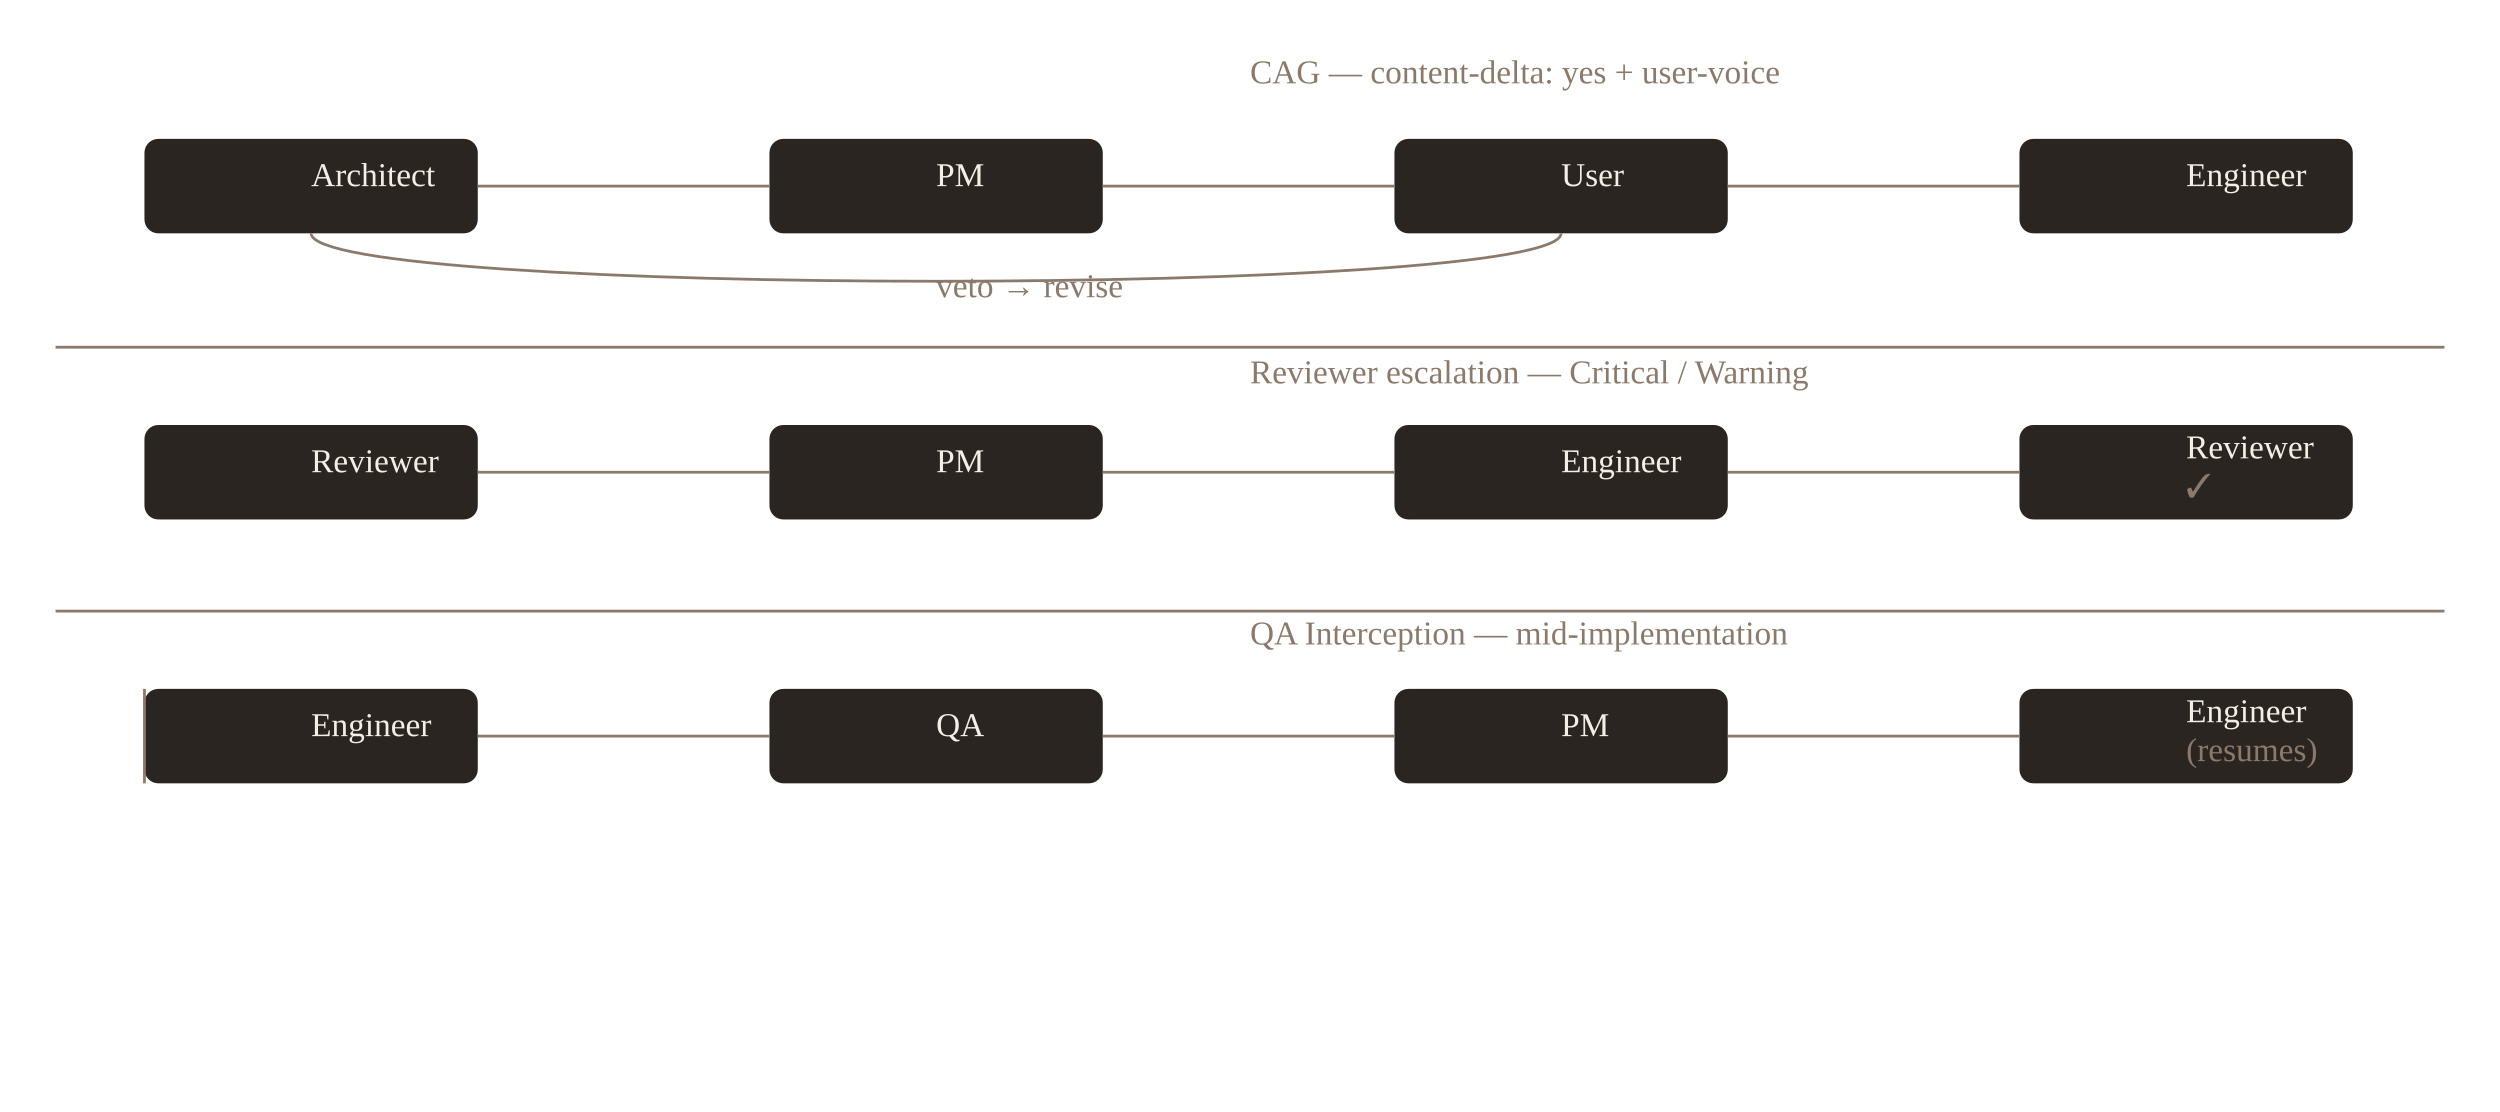
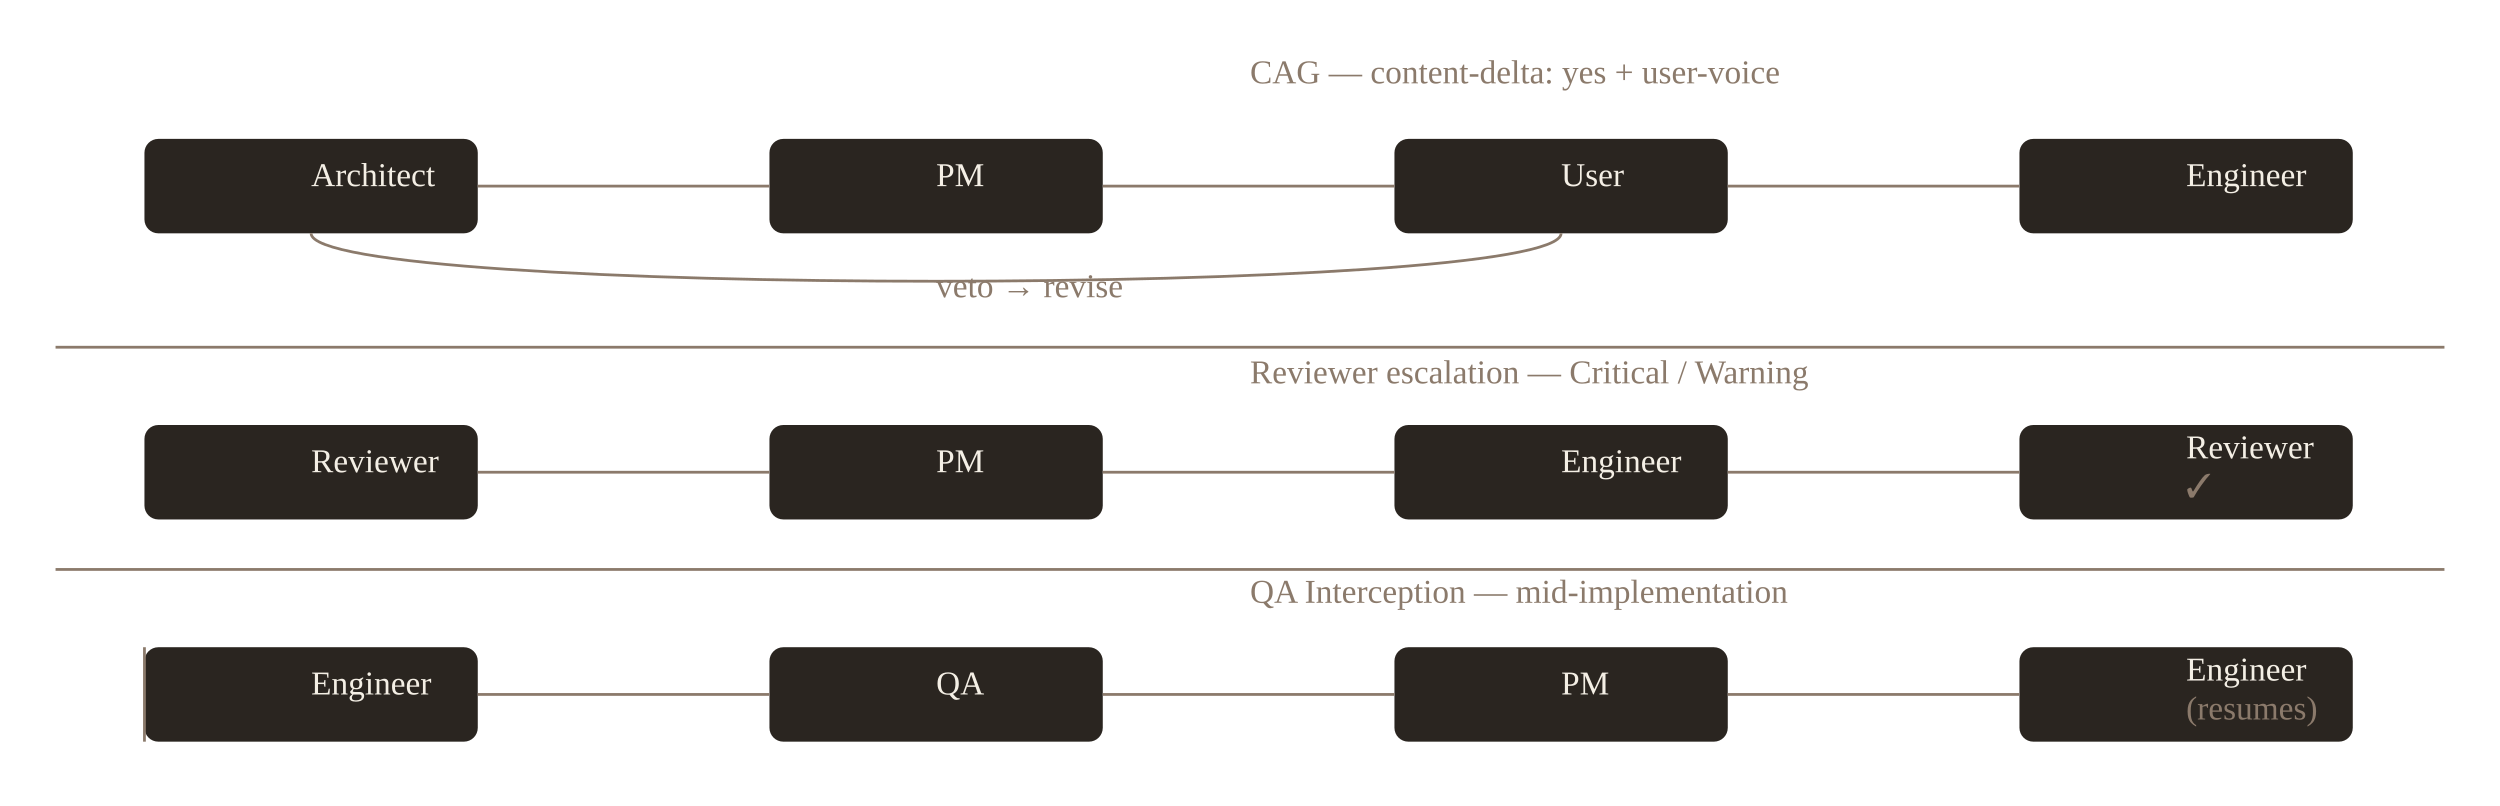
- <svg xmlns="http://www.w3.org/2000/svg" viewBox="0 0 900 400" width="900" height="400" aria-label="PM arbitration detail: CAG flow, Reviewer escalation, QA Interception">
+ <svg xmlns="http://www.w3.org/2000/svg" viewBox="0 0 900 290" width="900" height="290" aria-label="PM arbitration detail: CAG flow, Reviewer escalation, QA Interception">
  <defs>
    <marker id="arrowhead2" markerWidth="8" markerHeight="6" refX="8" refY="3" orient="auto">
      <polygon points="0 0, 8 3, 0 6" fill="#8B7A6B" />
    </marker>
  </defs>
  <text x="450" y="30" fontFamily="Geist Mono, monospace" fontSize="9" fill="#8B7A6B" textAnchor="middle">CAG — content-delta: yes + user-voice</text>
  <rect x="52" y="50" width="120" height="34" rx="5" fill="#2A2520" />
  <rect x="277" y="50" width="120" height="34" rx="5" fill="#2A2520" />
  <rect x="502" y="50" width="120" height="34" rx="5" fill="#2A2520" />
  <rect x="727" y="50" width="120" height="34" rx="5" fill="#2A2520" />
  <text x="112" y="67" fontFamily="Geist Mono, monospace" fontSize="12" fontWeight="700" fill="#F4EFE5" textAnchor="middle" dominantBaseline="middle">Architect</text>
  <text x="337" y="67" fontFamily="Geist Mono, monospace" fontSize="12" fontWeight="700" fill="#F4EFE5" textAnchor="middle" dominantBaseline="middle">PM</text>
  <text x="562" y="67" fontFamily="Geist Mono, monospace" fontSize="12" fontWeight="700" fill="#F4EFE5" textAnchor="middle" dominantBaseline="middle">User</text>
  <text x="787" y="67" fontFamily="Geist Mono, monospace" fontSize="12" fontWeight="700" fill="#F4EFE5" textAnchor="middle" dominantBaseline="middle">Engineer</text>
  <line x1="172" y1="67" x2="277" y2="67" stroke="#8B7A6B" strokeWidth="1.5" fill="none" markerEnd="url(#arrowhead2)" />
  <line x1="397" y1="67" x2="502" y2="67" stroke="#8B7A6B" strokeWidth="1.5" fill="none" markerEnd="url(#arrowhead2)" />
  <line x1="622" y1="67" x2="727" y2="67" stroke="#8B7A6B" strokeWidth="1.5" fill="none" markerEnd="url(#arrowhead2)" />
  <path d="M 562,84 C 562,107 112,107 112,84" stroke="#8B7A6B" strokeWidth="1" strokeDasharray="4 3" fill="none" markerEnd="url(#arrowhead2)" />
  <text x="337" y="107" fontFamily="Geist Mono, monospace" fontSize="9" fill="#8B7A6B" textAnchor="middle">veto → revise</text>
  <line x1="20" y1="125" x2="880" y2="125" stroke="#8B7A6B" strokeWidth="0.5" strokeOpacity="0.4" />
  <text x="450" y="138" fontFamily="Geist Mono, monospace" fontSize="9" fill="#8B7A6B" textAnchor="middle">Reviewer escalation — Critical / Warning</text>
  <rect x="52" y="153" width="120" height="34" rx="5" fill="#2A2520" />
  <rect x="277" y="153" width="120" height="34" rx="5" fill="#2A2520" />
  <rect x="502" y="153" width="120" height="34" rx="5" fill="#2A2520" />
  <rect x="727" y="153" width="120" height="34" rx="5" fill="#2A2520" />
  <text x="112" y="170" fontFamily="Geist Mono, monospace" fontSize="12" fontWeight="700" fill="#F4EFE5" textAnchor="middle" dominantBaseline="middle">Reviewer</text>
  <text x="337" y="170" fontFamily="Geist Mono, monospace" fontSize="12" fontWeight="700" fill="#F4EFE5" textAnchor="middle" dominantBaseline="middle">PM</text>
  <text x="562" y="170" fontFamily="Geist Mono, monospace" fontSize="12" fontWeight="700" fill="#F4EFE5" textAnchor="middle" dominantBaseline="middle">Engineer</text>
  <text x="787" y="165" fontFamily="Geist Mono, monospace" fontSize="12" fontWeight="700" fill="#F4EFE5" textAnchor="middle" dominantBaseline="middle">Reviewer</text>
  <text x="787" y="179" fontFamily="Geist Mono, monospace" fontSize="9" fill="#8B7A6B" textAnchor="middle">✓</text>
  <line x1="172" y1="170" x2="277" y2="170" stroke="#8B7A6B" strokeWidth="1.5" fill="none" markerEnd="url(#arrowhead2)" />
  <line x1="397" y1="170" x2="502" y2="170" stroke="#8B7A6B" strokeWidth="1.5" fill="none" markerEnd="url(#arrowhead2)" />
  <line x1="622" y1="170" x2="727" y2="170" stroke="#8B7A6B" strokeWidth="1.5" fill="none" markerEnd="url(#arrowhead2)" />
-   <line x1="20" y1="220" x2="880" y2="220" stroke="#8B7A6B" strokeWidth="0.5" strokeOpacity="0.4" />
-   <text x="450" y="232" fontFamily="Geist Mono, monospace" fontSize="9" fill="#8B7A6B" textAnchor="middle">QA Interception — mid-implementation</text>
-   <rect x="52" y="248" width="120" height="34" rx="5" fill="#2A2520" />
-   <rect x="277" y="248" width="120" height="34" rx="5" fill="#2A2520" />
-   <rect x="502" y="248" width="120" height="34" rx="5" fill="#2A2520" />
-   <rect x="727" y="248" width="120" height="34" rx="5" fill="#2A2520" />
-   <text x="112" y="265" fontFamily="Geist Mono, monospace" fontSize="12" fontWeight="700" fill="#F4EFE5" textAnchor="middle" dominantBaseline="middle">Engineer</text>
-   <text x="337" y="265" fontFamily="Geist Mono, monospace" fontSize="12" fontWeight="700" fill="#F4EFE5" textAnchor="middle" dominantBaseline="middle">QA</text>
-   <text x="562" y="265" fontFamily="Geist Mono, monospace" fontSize="12" fontWeight="700" fill="#F4EFE5" textAnchor="middle" dominantBaseline="middle">PM</text>
-   <text x="787" y="260" fontFamily="Geist Mono, monospace" fontSize="12" fontWeight="700" fill="#F4EFE5" textAnchor="middle" dominantBaseline="middle">Engineer</text>
-   <text x="787" y="274" fontFamily="Geist Mono, monospace" fontSize="9" fill="#8B7A6B" textAnchor="middle">(resumes)</text>
-   <line x1="172" y1="265" x2="277" y2="265" stroke="#8B7A6B" strokeWidth="1.5" fill="none" markerEnd="url(#arrowhead2)" />
-   <line x1="397" y1="265" x2="502" y2="265" stroke="#8B7A6B" strokeWidth="1.5" fill="none" markerEnd="url(#arrowhead2)" />
-   <line x1="622" y1="265" x2="727" y2="265" stroke="#8B7A6B" strokeWidth="1.5" fill="none" markerEnd="url(#arrowhead2)" />
-   <line x1="52" y1="248" x2="52" y2="282" stroke="#8B7A6B" strokeWidth="1.5" strokeDasharray="3 2" />
+   <line x1="20" y1="205" x2="880" y2="205" stroke="#8B7A6B" strokeWidth="0.5" strokeOpacity="0.4" />
+   <text x="450" y="217" fontFamily="Geist Mono, monospace" fontSize="9" fill="#8B7A6B" textAnchor="middle">QA Interception — mid-implementation</text>
+   <rect x="52" y="233" width="120" height="34" rx="5" fill="#2A2520" />
+   <rect x="277" y="233" width="120" height="34" rx="5" fill="#2A2520" />
+   <rect x="502" y="233" width="120" height="34" rx="5" fill="#2A2520" />
+   <rect x="727" y="233" width="120" height="34" rx="5" fill="#2A2520" />
+   <text x="112" y="250" fontFamily="Geist Mono, monospace" fontSize="12" fontWeight="700" fill="#F4EFE5" textAnchor="middle" dominantBaseline="middle">Engineer</text>
+   <text x="337" y="250" fontFamily="Geist Mono, monospace" fontSize="12" fontWeight="700" fill="#F4EFE5" textAnchor="middle" dominantBaseline="middle">QA</text>
+   <text x="562" y="250" fontFamily="Geist Mono, monospace" fontSize="12" fontWeight="700" fill="#F4EFE5" textAnchor="middle" dominantBaseline="middle">PM</text>
+   <text x="787" y="245" fontFamily="Geist Mono, monospace" fontSize="12" fontWeight="700" fill="#F4EFE5" textAnchor="middle" dominantBaseline="middle">Engineer</text>
+   <text x="787" y="259" fontFamily="Geist Mono, monospace" fontSize="9" fill="#8B7A6B" textAnchor="middle">(resumes)</text>
+   <line x1="172" y1="250" x2="277" y2="250" stroke="#8B7A6B" strokeWidth="1.5" fill="none" markerEnd="url(#arrowhead2)" />
+   <line x1="397" y1="250" x2="502" y2="250" stroke="#8B7A6B" strokeWidth="1.5" fill="none" markerEnd="url(#arrowhead2)" />
+   <line x1="622" y1="250" x2="727" y2="250" stroke="#8B7A6B" strokeWidth="1.5" fill="none" markerEnd="url(#arrowhead2)" />
+   <line x1="52" y1="233" x2="52" y2="267" stroke="#8B7A6B" strokeWidth="1.5" strokeDasharray="3 2" />
</svg>
